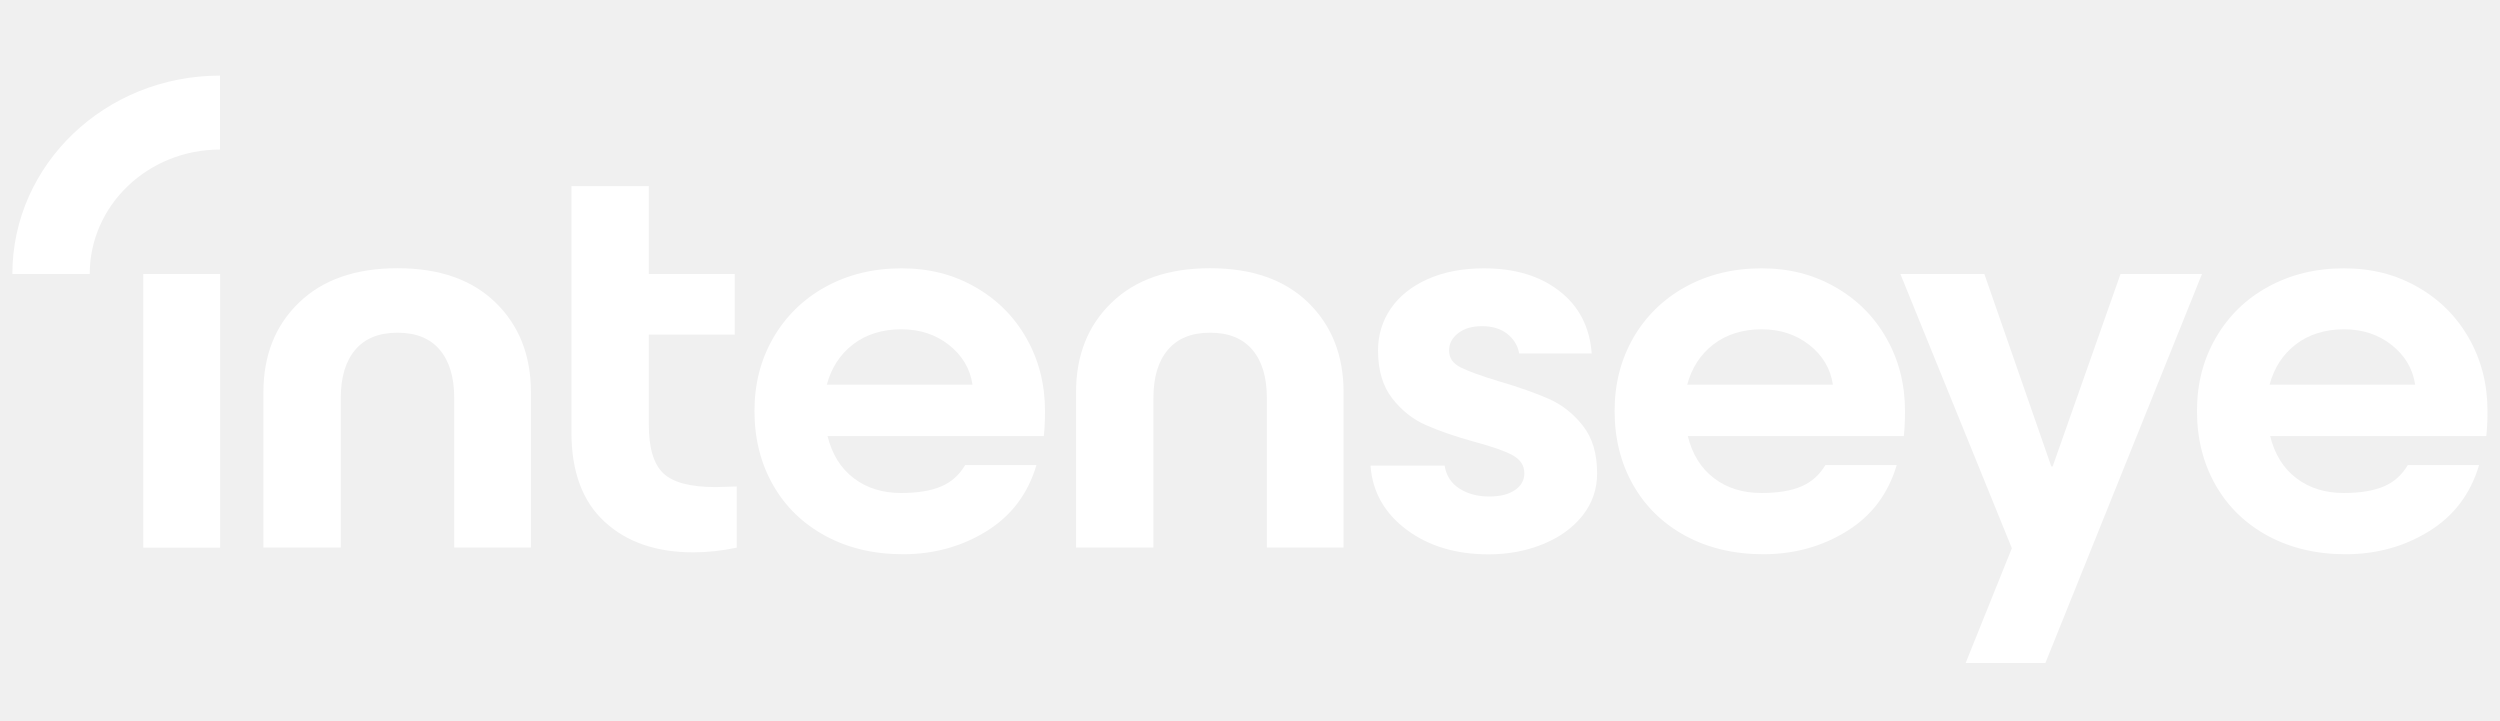
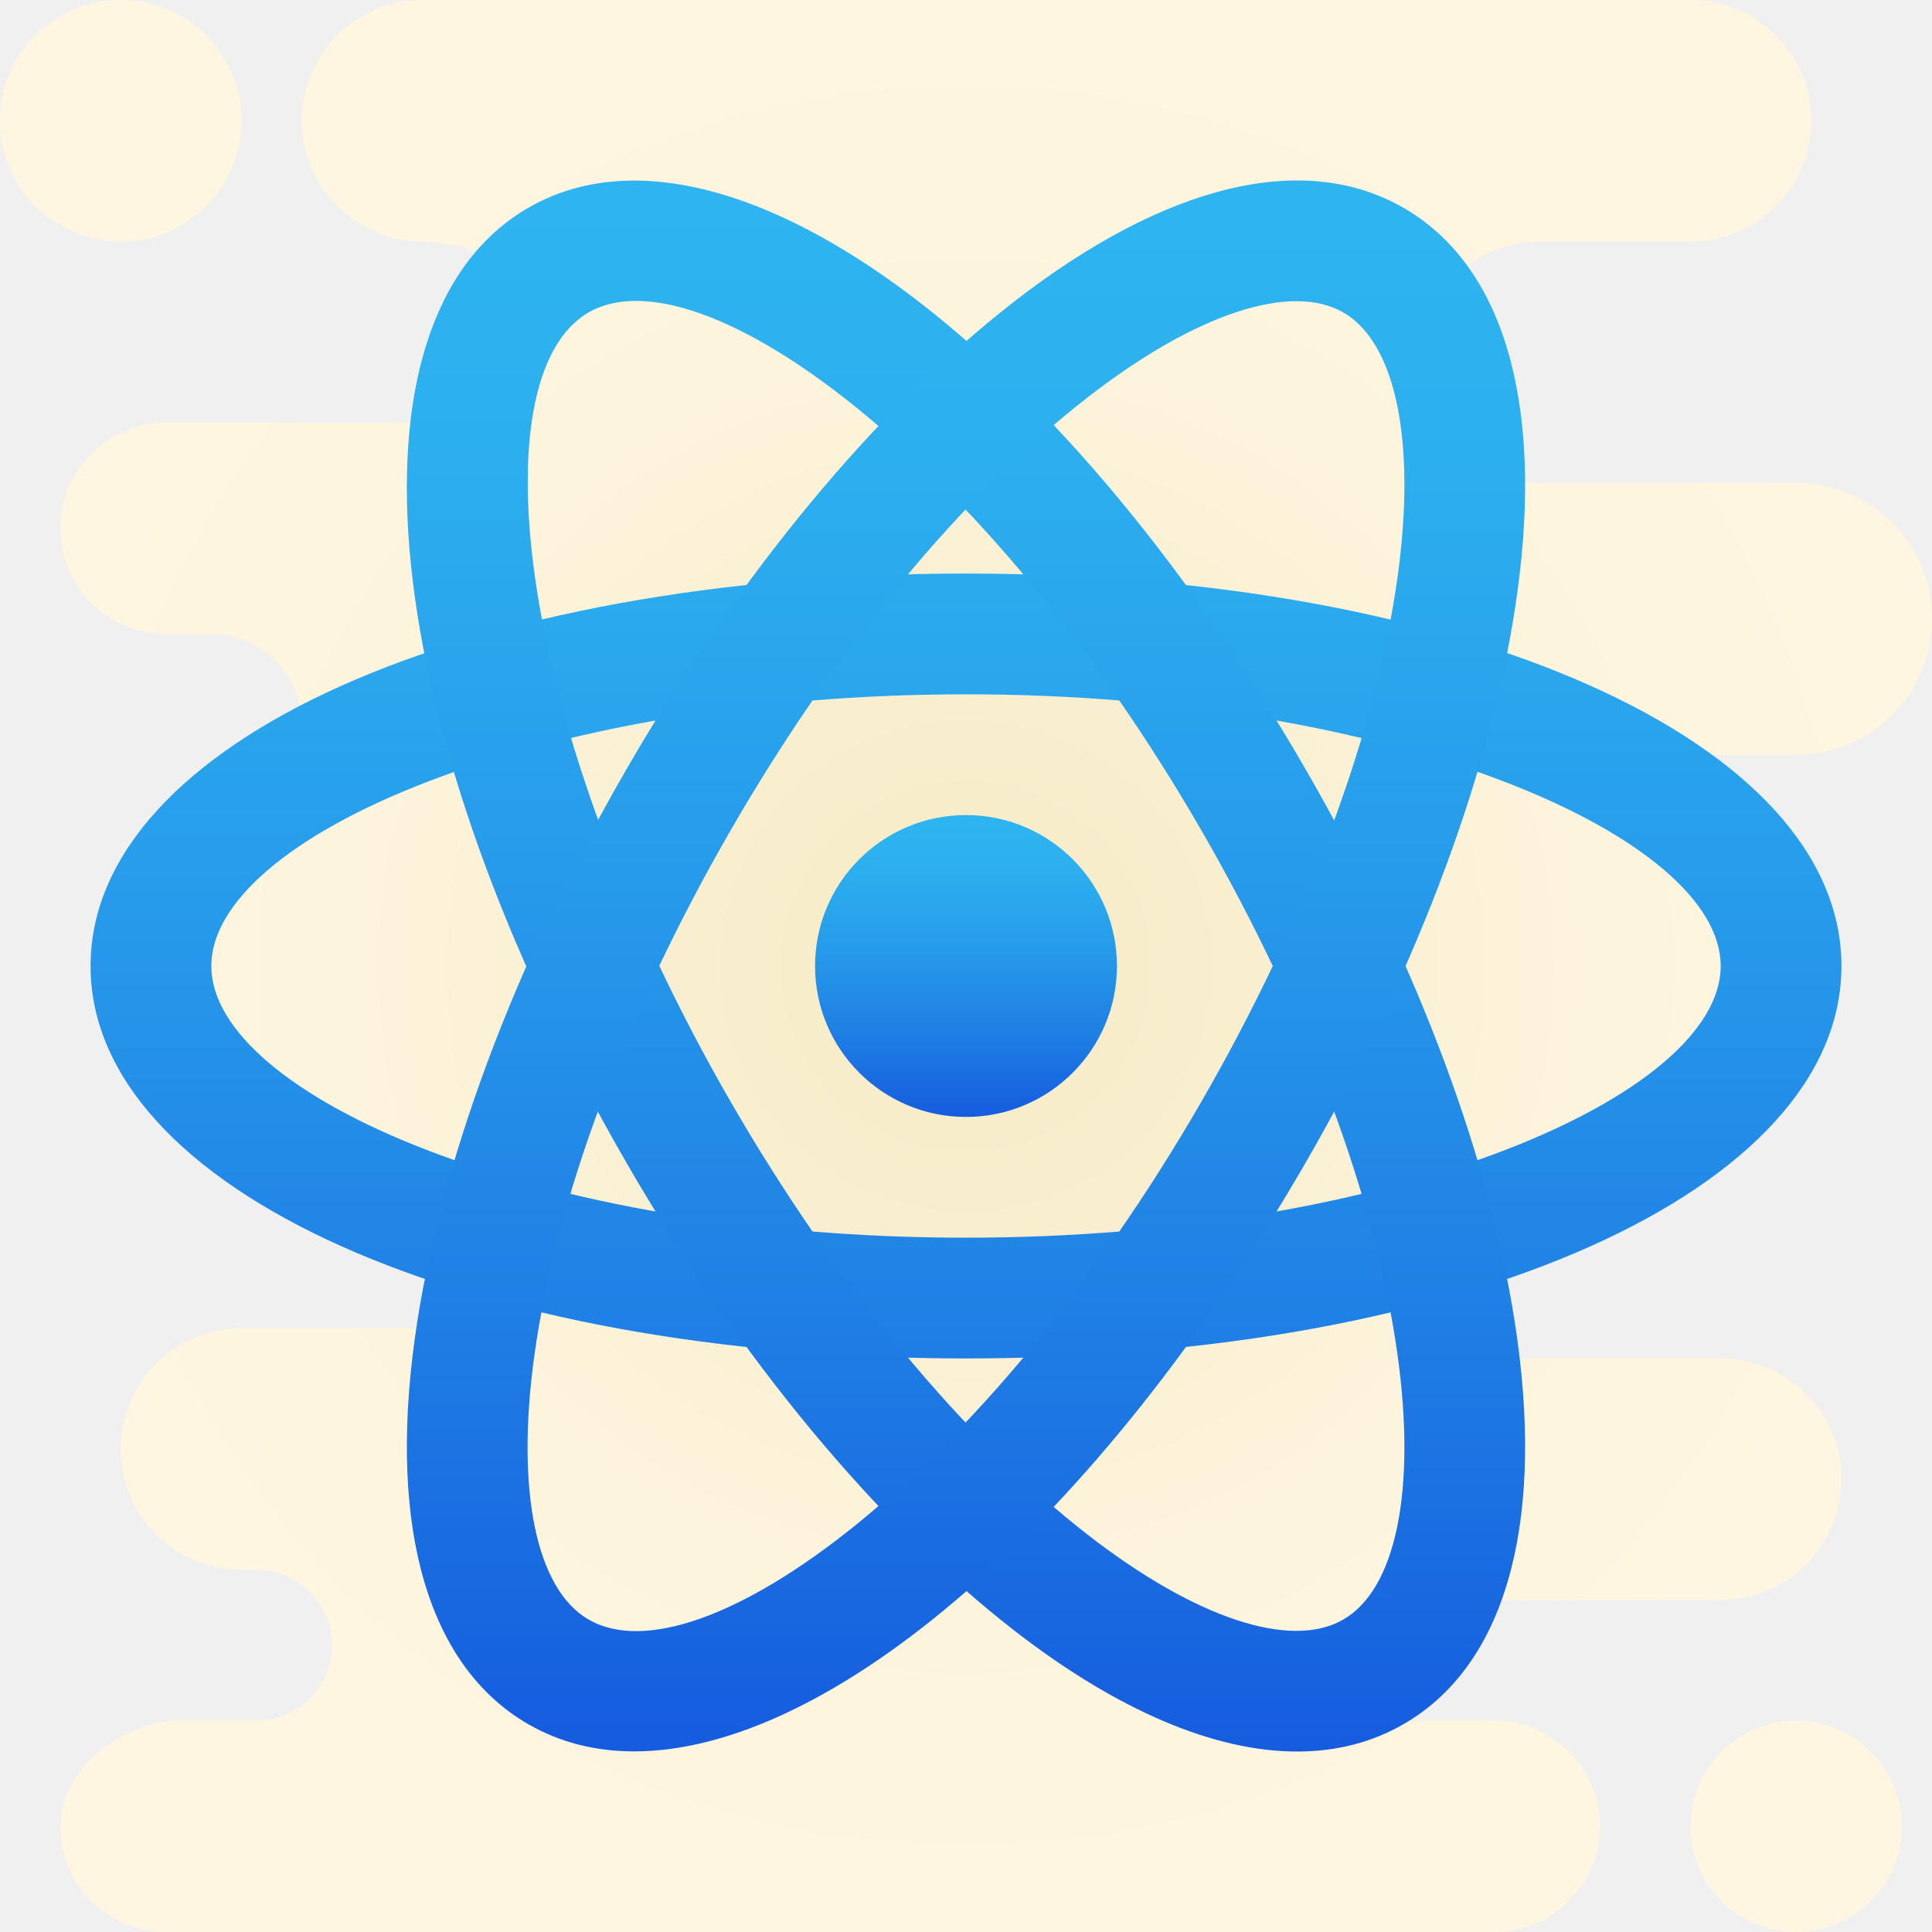
- <svg xmlns="http://www.w3.org/2000/svg" width="111" height="32" viewBox="0 0 111 32" fill="none">
-   <g clip-path="url(#clip0_1660_12230)">
-     <path d="M9.774 12.165H6.362V24.317H9.774V12.165Z" fill="white" />
-     <path d="M13.279 13.432C14.331 12.417 15.791 11.909 17.649 11.909C19.507 11.909 20.956 12.417 22.001 13.432C23.047 14.448 23.573 15.777 23.573 17.412V24.312H20.167V17.669C20.167 16.754 19.957 16.045 19.53 15.537C19.104 15.029 18.479 14.772 17.649 14.772C16.819 14.772 16.194 15.029 15.768 15.537C15.341 16.045 15.131 16.754 15.131 17.669V24.312H11.696V17.412C11.696 15.777 12.222 14.448 13.279 13.432Z" fill="white" />
-     <path d="M32.704 24.317C32.038 24.457 31.395 24.524 30.782 24.524C29.14 24.524 27.826 24.072 26.845 23.167C25.863 22.263 25.372 20.94 25.372 19.199V8.264H28.808V12.165H32.622V14.856H28.808V18.864C28.808 19.88 29.018 20.594 29.444 21.007C29.871 21.42 30.648 21.627 31.787 21.627L32.71 21.599V24.312L32.704 24.317Z" fill="white" />
-     <path d="M36.741 19.355C36.94 20.164 37.325 20.79 37.904 21.23C38.482 21.672 39.183 21.889 40.013 21.889C40.749 21.889 41.344 21.789 41.8 21.593C42.25 21.398 42.601 21.08 42.852 20.65H46.018C45.639 21.928 44.902 22.905 43.798 23.586C42.7 24.267 41.461 24.608 40.094 24.608C38.797 24.608 37.647 24.334 36.648 23.793C35.648 23.251 34.871 22.498 34.322 21.532C33.773 20.566 33.499 19.472 33.499 18.25C33.499 17.027 33.779 15.956 34.34 14.99C34.901 14.024 35.678 13.271 36.665 12.729C37.658 12.188 38.774 11.914 40.018 11.914C41.263 11.914 42.32 12.188 43.29 12.74C44.266 13.293 45.025 14.052 45.574 15.018C46.123 15.983 46.398 17.061 46.398 18.25C46.398 18.68 46.38 19.048 46.345 19.361H36.741V19.355ZM36.712 17.078H43.179C43.074 16.369 42.723 15.783 42.139 15.319C41.555 14.856 40.848 14.621 40.013 14.621C39.177 14.621 38.453 14.845 37.874 15.291C37.296 15.738 36.91 16.335 36.712 17.078Z" fill="white" />
-     <path d="M49.36 13.432C50.411 12.417 51.872 11.909 53.73 11.909C55.588 11.909 57.036 12.417 58.082 13.432C59.128 14.448 59.654 15.777 59.654 17.412V24.312H56.248V17.669C56.248 16.754 56.038 16.045 55.611 15.537C55.184 15.029 54.559 14.772 53.73 14.772C52.9 14.772 52.275 15.029 51.849 15.537C51.422 16.045 51.212 16.754 51.212 17.669V24.312H47.777V17.412C47.777 15.777 48.303 14.448 49.36 13.432Z" fill="white" />
-     <path d="M60.869 20.672H64.141C64.211 21.119 64.433 21.459 64.801 21.694C65.169 21.928 65.607 22.045 66.109 22.045C66.612 22.045 66.98 21.951 67.26 21.761C67.541 21.571 67.681 21.32 67.681 21.013C67.681 20.667 67.505 20.399 67.155 20.209C66.805 20.019 66.238 19.824 65.467 19.617C64.602 19.377 63.878 19.126 63.299 18.869C62.721 18.613 62.224 18.216 61.809 17.68C61.395 17.145 61.184 16.441 61.184 15.559C61.184 14.873 61.377 14.248 61.751 13.7C62.131 13.148 62.674 12.713 63.387 12.394C64.1 12.076 64.935 11.914 65.887 11.914C67.26 11.914 68.376 12.249 69.241 12.925C70.105 13.595 70.584 14.521 70.672 15.693H67.453C67.383 15.33 67.202 15.04 66.915 14.817C66.629 14.594 66.255 14.482 65.805 14.482C65.356 14.482 65.023 14.582 64.748 14.789C64.479 14.995 64.339 15.252 64.339 15.565C64.339 15.894 64.508 16.14 64.853 16.313C65.198 16.486 65.765 16.692 66.559 16.932C67.441 17.189 68.177 17.451 68.762 17.708C69.346 17.965 69.854 18.361 70.275 18.897C70.701 19.433 70.912 20.136 70.912 21.018C70.912 21.727 70.695 22.347 70.263 22.894C69.831 23.435 69.246 23.86 68.504 24.161C67.763 24.462 66.962 24.613 66.098 24.613C64.637 24.613 63.422 24.245 62.446 23.514C61.471 22.782 60.939 21.839 60.851 20.683" fill="white" />
-     <path d="M74.937 19.355C75.135 20.164 75.521 20.79 76.099 21.23C76.678 21.672 77.379 21.889 78.208 21.889C78.95 21.889 79.54 21.789 79.99 21.593C80.44 21.398 80.79 21.08 81.047 20.65H84.214C83.834 21.928 83.098 22.905 81.994 23.586C80.896 24.267 79.657 24.608 78.29 24.608C76.993 24.608 75.842 24.334 74.837 23.793C73.838 23.251 73.061 22.498 72.512 21.532C71.963 20.566 71.689 19.472 71.689 18.25C71.689 17.027 71.969 15.956 72.524 14.99C73.085 14.024 73.862 13.271 74.849 12.729C75.842 12.188 76.958 11.914 78.202 11.914C79.447 11.914 80.498 12.188 81.474 12.74C82.45 13.293 83.209 14.052 83.758 15.018C84.307 15.983 84.582 17.061 84.582 18.25C84.582 18.68 84.564 19.048 84.529 19.361H74.925L74.937 19.355ZM74.913 17.078H81.38C81.275 16.369 80.925 15.783 80.341 15.319C79.751 14.856 79.044 14.621 78.214 14.621C77.385 14.621 76.654 14.845 76.076 15.291C75.498 15.738 75.112 16.335 74.913 17.078Z" fill="white" />
-     <path d="M100.794 19.355C100.992 20.164 101.378 20.79 101.956 21.23C102.535 21.672 103.236 21.889 104.065 21.889C104.801 21.889 105.397 21.789 105.853 21.593C106.303 21.398 106.653 21.08 106.905 20.65H110.071C109.691 21.928 108.955 22.905 107.851 23.586C106.753 24.267 105.514 24.608 104.147 24.608C102.85 24.608 101.699 24.334 100.694 23.793C99.695 23.251 98.918 22.498 98.369 21.532C97.82 20.566 97.546 19.472 97.546 18.25C97.546 17.027 97.826 15.956 98.387 14.99C98.948 14.024 99.719 13.271 100.712 12.729C101.705 12.188 102.821 11.914 104.065 11.914C105.31 11.914 106.367 12.188 107.337 12.74C108.313 13.293 109.072 14.052 109.621 15.018C110.17 15.983 110.445 17.061 110.445 18.25C110.445 18.68 110.427 19.048 110.392 19.361H100.788L100.794 19.355ZM100.765 17.078H107.232C107.127 16.369 106.776 15.783 106.192 15.319C105.608 14.856 104.901 14.621 104.071 14.621C103.242 14.621 102.511 14.845 101.933 15.291C101.355 15.738 100.969 16.335 100.77 17.078" fill="white" />
-     <path d="M94.151 12.165L91.137 20.711H91.078L88.105 12.165H84.377L89.326 24.34L87.275 29.436H90.816L97.768 12.165H94.151Z" fill="white" />
-     <path d="M9.768 3.357C4.674 3.357 0.549 7.304 0.549 12.166H3.984C3.984 9.112 6.572 6.64 9.768 6.64V3.357Z" fill="white" />
-   </g>
-   <defs>
-     <clipPath id="clip0_1660_12230">
-       <rect width="111" height="26.793" fill="white" transform="translate(0 3)" />
-     </clipPath>
-   </defs>
+ <svg xmlns="http://www.w3.org/2000/svg" viewBox="0 0 64 64" width="64px" height="64px">
+   <radialGradient id="rQqjnSUGxprE2SEHQ~MXka" cx="32" cy="1758" r="32" gradientTransform="translate(0 -1726)" gradientUnits="userSpaceOnUse">
+     <stop offset="0" stop-color="#f4e9c3" />
+     <stop offset=".219" stop-color="#f8eecd" />
+     <stop offset=".644" stop-color="#fdf4dc" />
+     <stop offset="1" stop-color="#fff6e1" />
+   </radialGradient>
+   <path fill="url(#rQqjnSUGxprE2SEHQ~MXka)" d="M61.97,58.03C61.34,57.39,60.46,57,59.5,57s-1.84,0.39-2.47,1.03 C56.39,58.66,56,59.54,56,60.5s0.39,1.84,1.03,2.47C57.66,63.61,58.54,64,59.5,64c1.93,0,3.5-1.57,3.5-3.5 C63,59.54,62.61,58.66,61.97,58.03z M56.5,25h3c1.24,0,2.37-0.5,3.18-1.32C63.5,22.87,64,21.74,64,20.5c0-2.49-2.01-4.5-4.5-4.5H51 c-1.1,0-2.1-0.45-2.83-1.17C47.45,14.1,47,13.1,47,12c0-2.21,1.79-4,4-4h5c1.1,0,2.1-0.45,2.83-1.17C59.55,6.1,60,5.1,60,4 c0-2.21-1.79-4-4-4H14c-1.1,0-2.1,0.45-2.83,1.17C10.45,1.9,10,2.9,10,4s0.45,2.1,1.17,2.83C11.9,7.55,12.9,8,14,8 c0.83,0,2.33,0.34,2.62,0.88C16.92,9.42,17,10.17,17,11c0,1.66-1.34,3-3,3H5.5c-0.96,0-1.84,0.39-2.47,1.03 C2.39,15.66,2,16.54,2,17.5C2,19.43,3.57,21,5.5,21H7c0.83,0,1.58,0.34,2.12,0.88C9.66,22.42,10,23.17,10,24c0,1.66-2.34,3-4,3v10 l9,3c0.96,0,2.34-2.61,2.97-1.97C18.61,38.66,19,39.54,19,40.5c0,1.93-1.57,3.5-3.5,3.5H8c-1.1,0-2.1,0.45-2.83,1.17 C4.45,45.9,4,46.9,4,48c0,2.21,1.79,4,4,4l0,0c0.08,0,0.42,0,0.5,0c1.38,0,2.5,1.12,2.5,2.5S9.88,57,8.5,57C8.42,57,6,57,6,57 c-0.96,0-1.96,0.39-2.72,1.03C2.52,58.66,2,59.54,2,60.5C2,62.43,3.57,64,5.5,64h44c0.96,0,1.84-0.39,2.47-1.03 C52.61,62.34,53,61.46,53,60.5c0-1.93-1.57-3.5-3.5-3.5H46c-0.55,0-1.05-0.22-1.41-0.59C44.22,56.05,44,55.55,44,55c0-1.1,1.9-2,3-2 h10c1.1,0,2.1-0.45,2.83-1.17C60.55,51.1,61,50.1,61,49c0-2.21-1.79-4-4-4h-7.5c-0.69,0-1.32-0.28-1.77-0.73S47,43.19,47,42.5 c0-1.38,1.12-2.5,2.5-2.5H53c1.1,0,2.1-0.45,2.83-1.17C56.55,38.1,57,37.1,57,36c0-2.21,3.21-4,1-4h1.5c-0.96,0-1.84-0.39-2.47-1.03 C56.39,30.34,56,29.46,56,28.5C56,26.57,54.57,25,56.5,25z M6.83,1.17C6.1,0.45,5.1,0,4,0C1.79,0,0,1.79,0,4 c0,1.1,0.45,2.1,1.17,2.83C1.9,7.55,2.9,8,4,8s2.1-0.45,2.83-1.17C7.55,6.1,8,5.1,8,4S7.55,1.9,6.83,1.17z" />
+   <linearGradient id="rQqjnSUGxprE2SEHQ~MXkb" x1="32" x2="32" y1="58.447" y2="7.25" gradientUnits="userSpaceOnUse">
+     <stop offset="0" stop-color="#155cde" />
+     <stop offset=".278" stop-color="#1f7fe5" />
+     <stop offset=".569" stop-color="#279ceb" />
+     <stop offset=".82" stop-color="#2cafef" />
+     <stop offset="1" stop-color="#2eb5f0" />
+   </linearGradient>
+   <path fill="url(#rQqjnSUGxprE2SEHQ~MXkb)" d="M32,45C15.467,45,3,39.411,3,32s12.467-13,29-13c16.532,0,29,5.589,29,13S48.532,45,32,45z M32,23c-14.309,0-25,4.751-25,9c0,4.248,10.691,9,25,9s25-4.752,25-9C57,27.751,46.309,23,32,23z" />
+   <linearGradient id="rQqjnSUGxprE2SEHQ~MXkc" x1="31.999" x2="31.999" y1="58.191" y2="5.21" gradientUnits="userSpaceOnUse">
+     <stop offset="0" stop-color="#155cde" />
+     <stop offset=".278" stop-color="#1f7fe5" />
+     <stop offset=".569" stop-color="#279ceb" />
+     <stop offset=".82" stop-color="#2cafef" />
+     <stop offset="1" stop-color="#2eb5f0" />
+   </linearGradient>
+   <path fill="url(#rQqjnSUGxprE2SEHQ~MXkc)" d="M42.969,58.022c-2.744,0-5.962-1.361-9.386-4.021c-4.549-3.533-9.109-9.038-12.842-15.503 c-8.266-14.317-9.66-27.908-3.242-31.614l0,0c6.417-3.706,17.492,4.297,25.759,18.614c3.732,6.465,6.22,13.167,7.005,18.872 c0.869,6.314-0.468,10.84-3.764,12.742C45.445,57.722,44.259,58.022,42.969,58.022z M19.499,10.349 c-3.679,2.124-2.448,13.759,4.706,26.15c3.48,6.027,7.682,11.121,11.831,14.344c3.559,2.763,6.721,3.815,8.463,2.806 c1.742-1.005,2.415-4.27,1.801-8.732c-0.716-5.204-3.026-11.39-6.507-17.417C32.64,15.109,23.183,8.228,19.499,10.349L19.499,10.349 z" />
+   <linearGradient id="rQqjnSUGxprE2SEHQ~MXkd" x1="32" x2="32" y1="57.809" y2="5.933" gradientUnits="userSpaceOnUse">
+     <stop offset="0" stop-color="#155cde" />
+     <stop offset=".278" stop-color="#1f7fe5" />
+     <stop offset=".569" stop-color="#279ceb" />
+     <stop offset=".82" stop-color="#2cafef" />
+     <stop offset="1" stop-color="#2eb5f0" />
+   </linearGradient>
+   <path fill="url(#rQqjnSUGxprE2SEHQ~MXkd)" d="M21.01,58.017c-1.274,0-2.456-0.292-3.511-0.901c-3.295-1.903-4.632-6.428-3.763-12.742 c0.785-5.706,3.272-12.408,7.005-18.872l0,0c3.732-6.464,8.293-11.97,12.842-15.502c5.032-3.91,9.619-5.016,12.916-3.112 c3.296,1.902,4.633,6.428,3.764,12.742c-0.785,5.706-3.272,12.408-7.005,18.872C36.351,50.463,27.484,58.017,21.01,58.017z M24.205,27.501c-3.479,6.026-5.79,12.212-6.506,17.417c-0.614,4.463,0.059,7.728,1.8,8.732c3.681,2.129,13.141-4.758,20.294-17.149 c3.48-6.027,5.791-12.212,6.507-17.417c0.614-4.462-0.059-7.727-1.801-8.733c-1.738-1.004-4.904,0.044-8.463,2.807 C31.887,16.38,27.685,21.474,24.205,27.501L24.205,27.501z" />
+   <linearGradient id="rQqjnSUGxprE2SEHQ~MXke" x1="32" x2="32" y1="29" y2="39" gradientTransform="matrix(1 0 0 -1 0 66)" gradientUnits="userSpaceOnUse">
+     <stop offset="0" stop-color="#155cde" />
+     <stop offset=".278" stop-color="#1f7fe5" />
+     <stop offset=".569" stop-color="#279ceb" />
+     <stop offset=".82" stop-color="#2cafef" />
+     <stop offset="1" stop-color="#2eb5f0" />
+   </linearGradient>
+   <circle cx="32" cy="32" r="5" fill="url(#rQqjnSUGxprE2SEHQ~MXke)" />
</svg>
